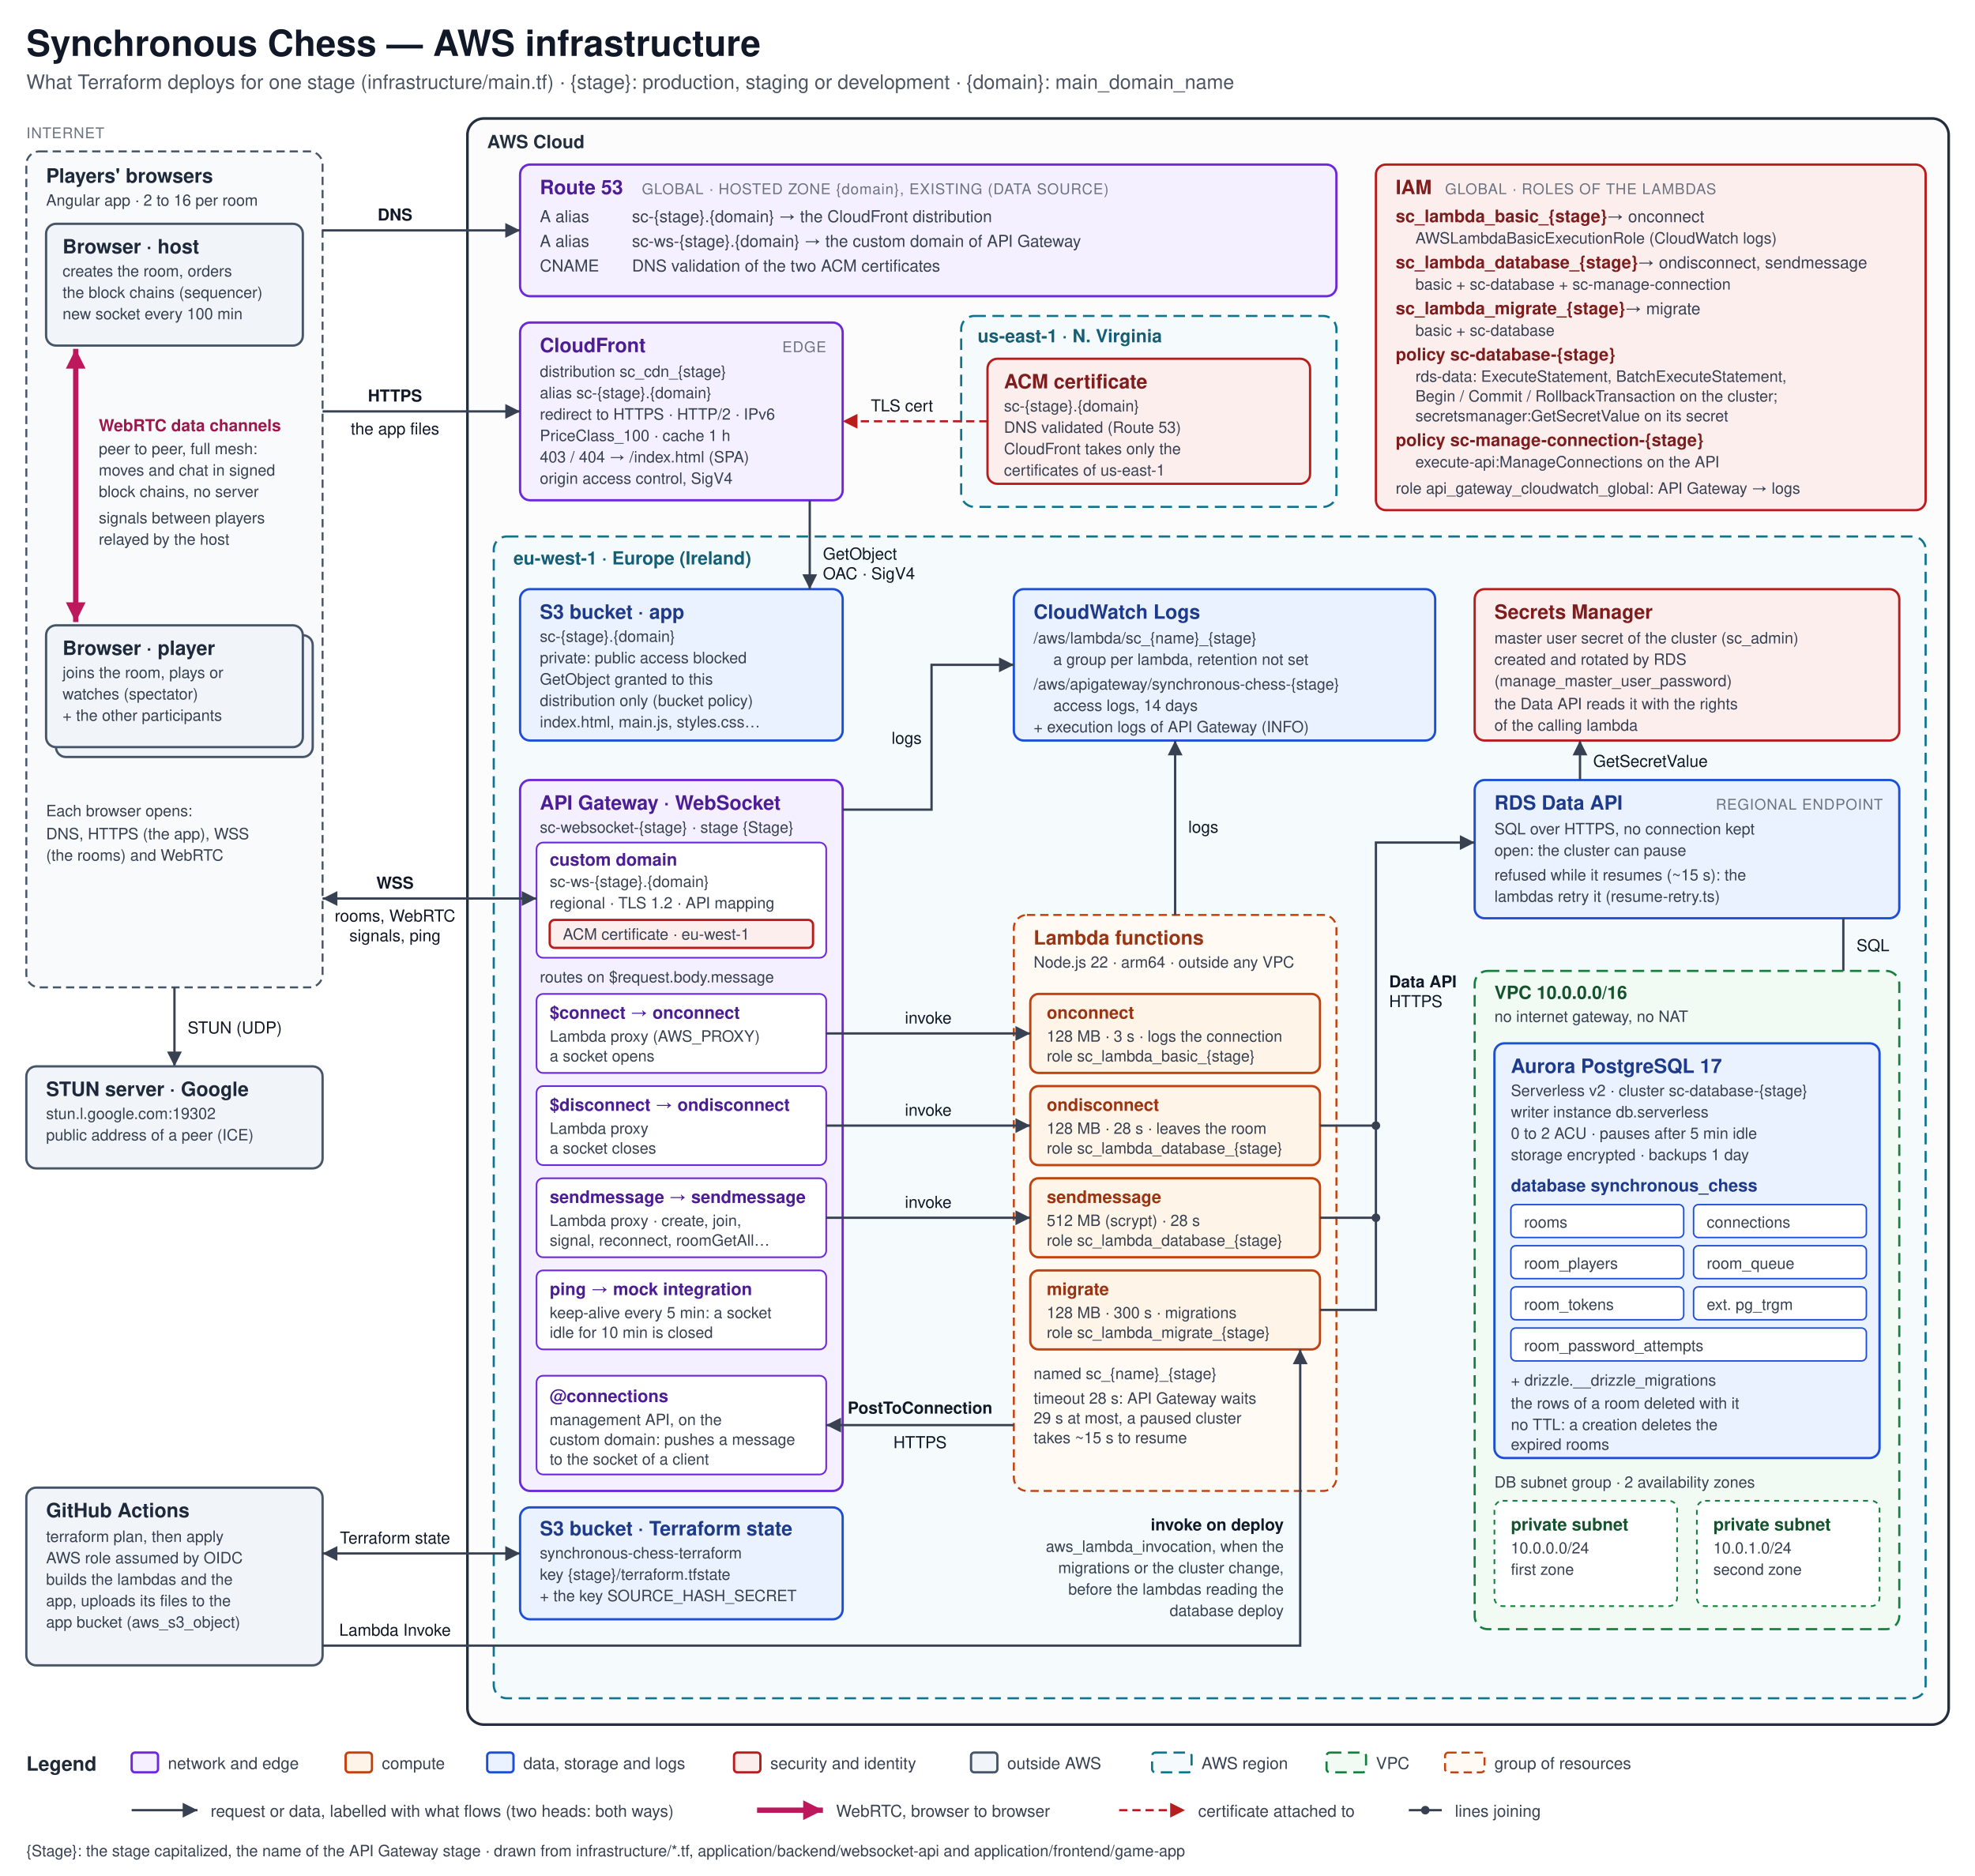
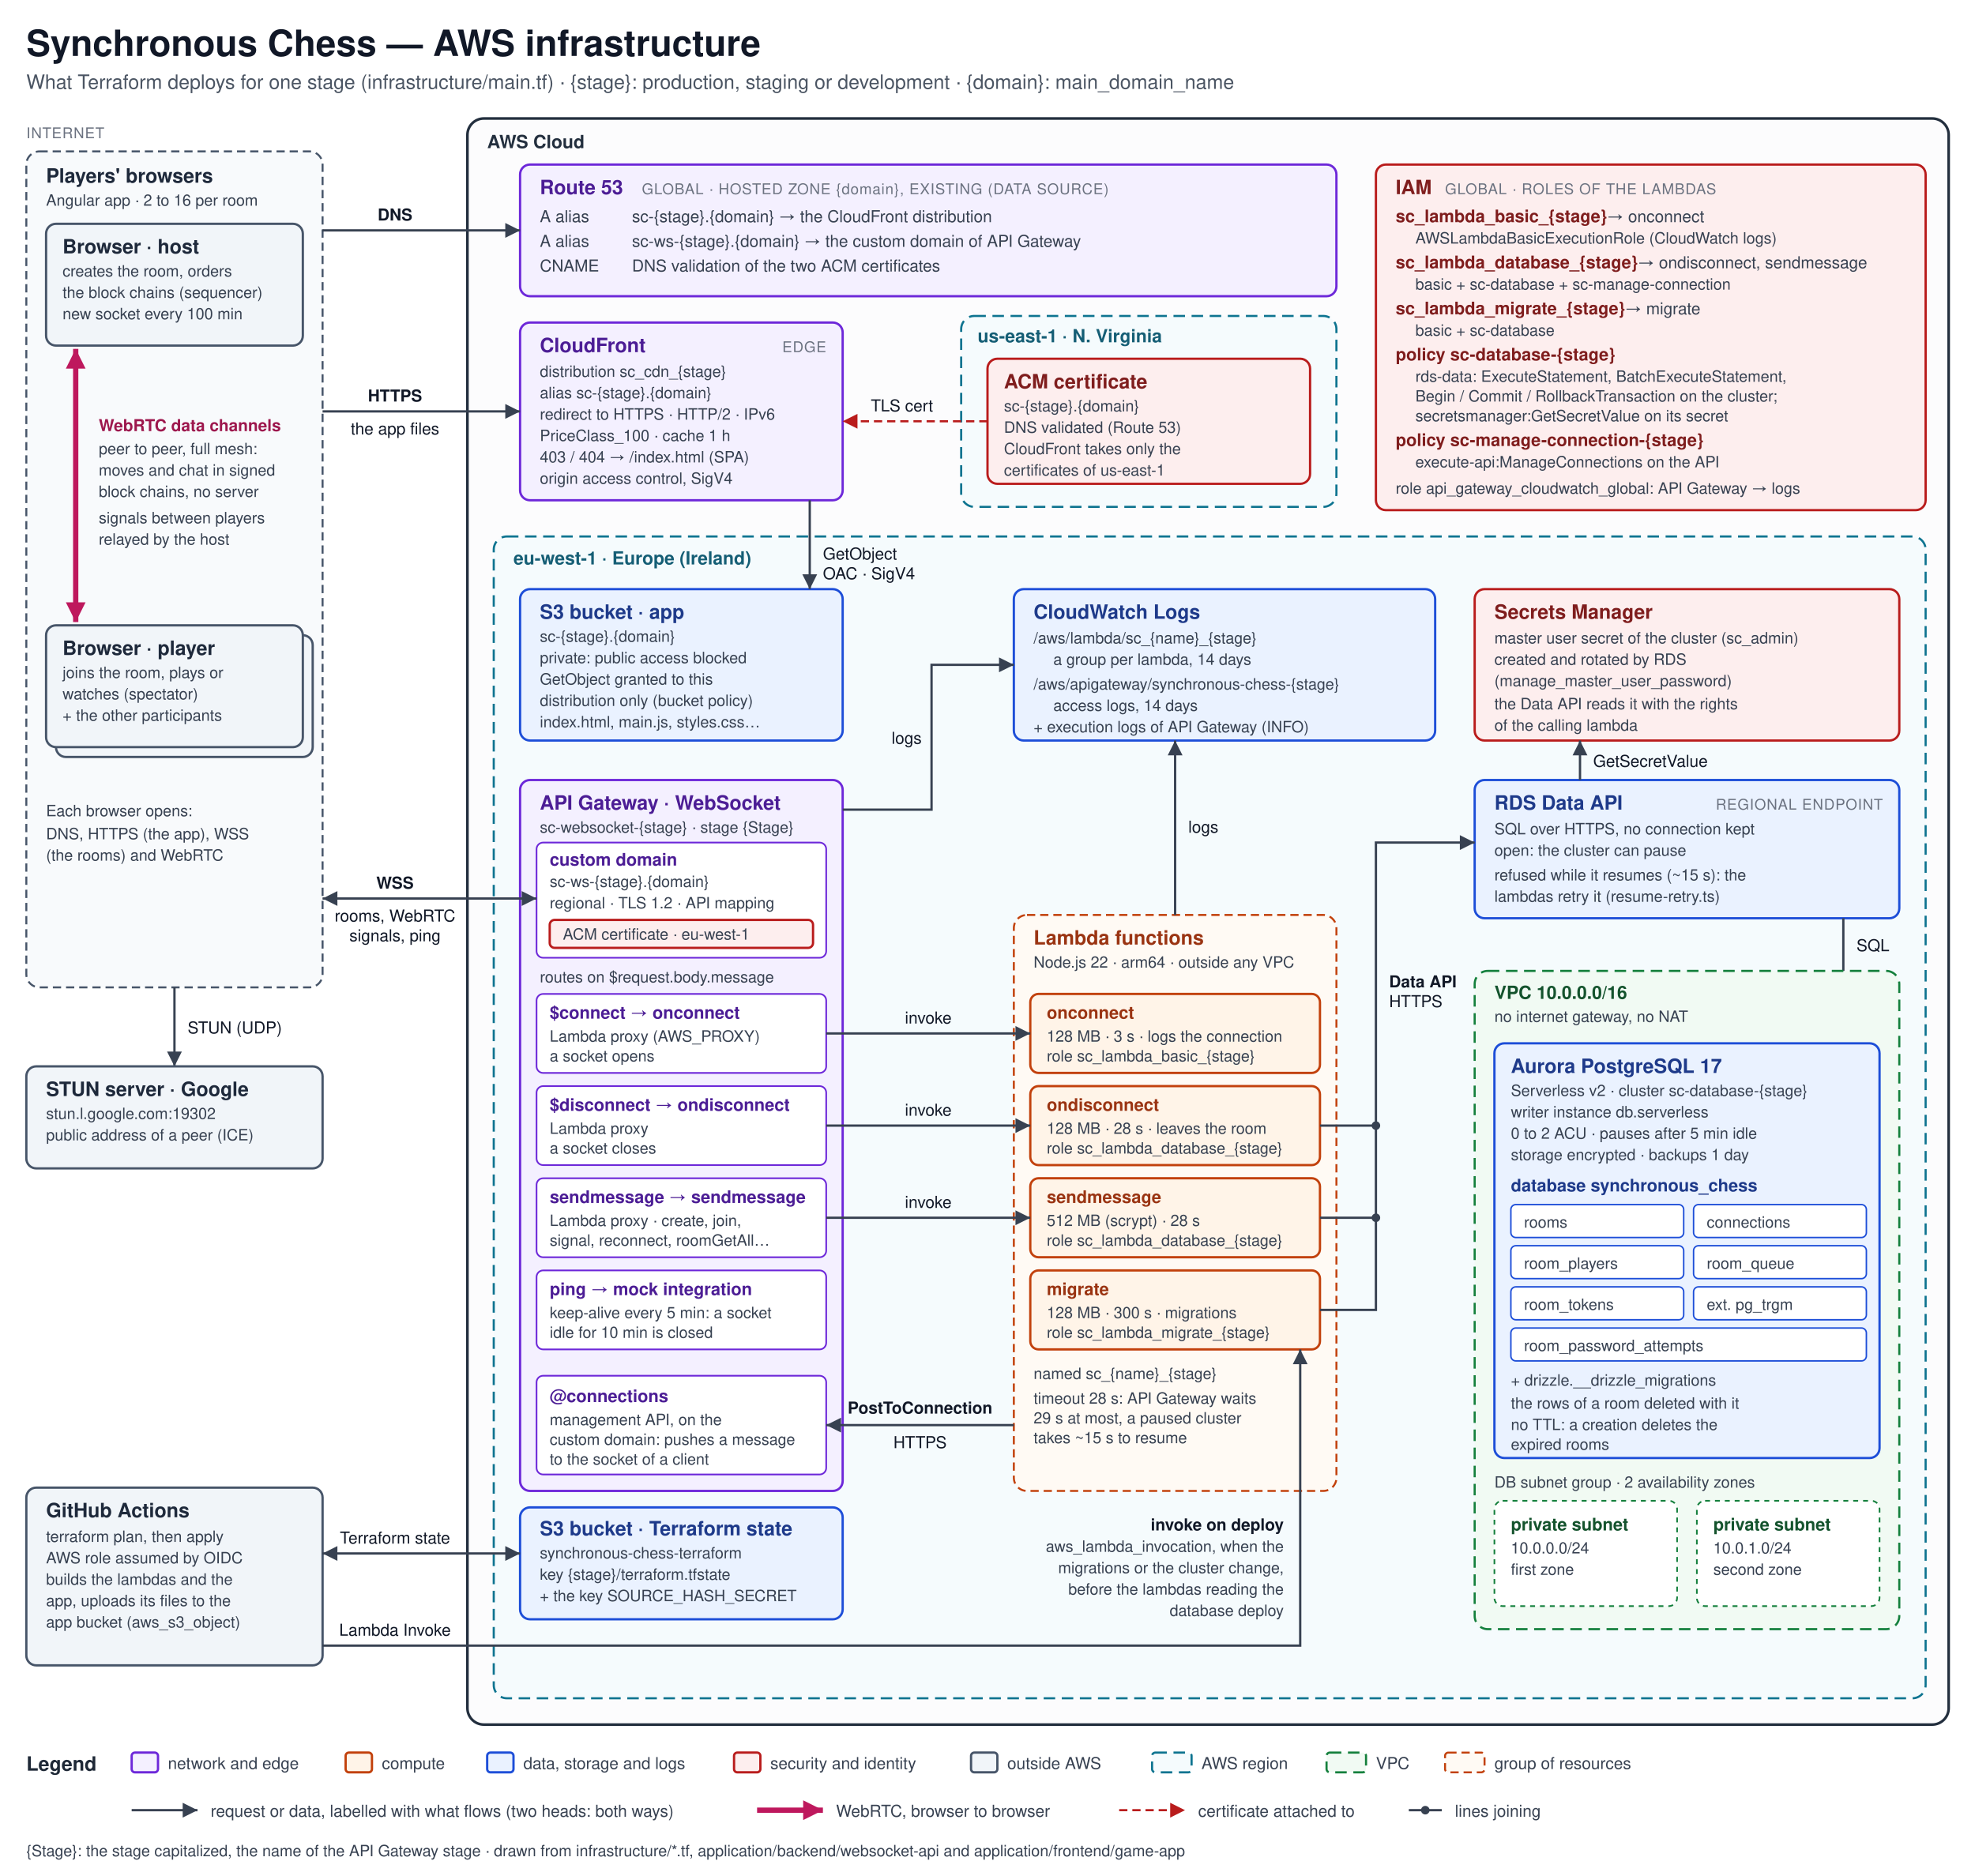
<svg xmlns="http://www.w3.org/2000/svg" version="1.1" width="1200" height="1140" viewBox="0 0 1200 1140" font-family="Helvetica, Arial, sans-serif">
  <defs>
    <style type="text/css">
      text { fill: #1f2937; font-size: 10px; }
      .title { font-size: 22px; font-weight: bold; fill: #111827; }
      .subtitle { font-size: 12px; fill: #4b5563; }
      .h { font-size: 12px; font-weight: bold; }
      .h2 { font-size: 10.5px; font-weight: bold; }
      .d { font-size: 10px; fill: #374151; }
      .s { font-size: 9.5px; fill: #374151; }
      .tag { font-size: 9px; fill: #6b7280; letter-spacing: 0.4px; }
      .lbl { font-size: 10px; fill: #111827; }
      .lbl-b { font-size: 10px; font-weight: bold; fill: #111827; }
      .boundary { font-size: 11px; font-weight: bold; }

      .net { fill: #f4f0ff; stroke: #6d28d9; stroke-width: 1.4; }
      .net-in { fill: #ffffff; stroke: #6d28d9; stroke-width: 1; }
      .net-t { fill: #4c1d95; }
      .cmp { fill: #fff4e8; stroke: #c2410c; stroke-width: 1.4; }
      .cmp-group { fill: #fffaf4; stroke: #c2410c; stroke-width: 1.2; stroke-dasharray: 5 3; }
      .cmp-t { fill: #9a3412; }
      .dat { fill: #eaf2ff; stroke: #1d4ed8; stroke-width: 1.4; }
      .dat-in { fill: #ffffff; stroke: #1d4ed8; stroke-width: 0.9; }
      .dat-t { fill: #1e3a8a; }
      .sec { fill: #fdeeee; stroke: #b91c1c; stroke-width: 1.4; }
      .sec-t { fill: #7f1d1d; }
      .ext { fill: #f1f5f9; stroke: #475569; stroke-width: 1.4; }
      .ext-group { fill: #f8fafc; stroke: #475569; stroke-width: 1.2; stroke-dasharray: 5 3; }
      .ext-t { fill: #1e293b; }

      .aws { fill: #fcfcfd; stroke: #232f3e; stroke-width: 1.6; }
      .aws-t { fill: #232f3e; }
      .region { fill: #f5fbfd; stroke: #0e7490; stroke-width: 1.3; stroke-dasharray: 7 4; }
      .region-t { fill: #155e75; }
      .vpc { fill: #f1faf3; stroke: #15803d; stroke-width: 1.3; stroke-dasharray: 7 4; }
      .vpc-t { fill: #14532d; }
      .subnet { fill: #ffffff; stroke: #15803d; stroke-width: 1; stroke-dasharray: 3 3; }

      .flow { fill: none; stroke: #374151; stroke-width: 1.4; }
      .rtc { fill: none; stroke: #be185d; stroke-width: 3.2; }
      .rtc-t { fill: #9d174d; }
      .cert { fill: none; stroke: #b91c1c; stroke-width: 1.3; stroke-dasharray: 5 3; }
      .dot { fill: #374151; }
    </style>
    <marker id="ah" viewBox="0 0 10 10" refX="10" refY="5" markerWidth="9" markerHeight="9" markerUnits="userSpaceOnUse" orient="auto">
      <path d="M0,0 L10,5 L0,10 z" fill="#374151" />
    </marker>
    <marker id="ah-s" viewBox="0 0 10 10" refX="0" refY="5" markerWidth="9" markerHeight="9" markerUnits="userSpaceOnUse" orient="auto">
      <path d="M10,0 L0,5 L10,10 z" fill="#374151" />
    </marker>
    <marker id="rtc" viewBox="0 0 10 10" refX="10" refY="5" markerWidth="12" markerHeight="12" markerUnits="userSpaceOnUse" orient="auto">
      <path d="M0,0 L10,5 L0,10 z" fill="#be185d" />
    </marker>
    <marker id="rtc-s" viewBox="0 0 10 10" refX="0" refY="5" markerWidth="12" markerHeight="12" markerUnits="userSpaceOnUse" orient="auto">
      <path d="M10,0 L0,5 L10,10 z" fill="#be185d" />
    </marker>
    <marker id="cert" viewBox="0 0 10 10" refX="10" refY="5" markerWidth="9" markerHeight="9" markerUnits="userSpaceOnUse" orient="auto">
      <path d="M0,0 L10,5 L0,10 z" fill="#b91c1c" />
    </marker>
  </defs>
  <rect x="0" y="0" width="1200" height="1140" fill="#ffffff" />
  <text x="16" y="34" class="title">Synchronous Chess — AWS infrastructure</text>
  <text x="16" y="54" class="subtitle">What Terraform deploys for one stage (infrastructure/main.tf) · {stage}: production, staging or development · {domain}: main_domain_name</text>
  <text x="16" y="84" class="tag">INTERNET</text>
  <rect x="16" y="92" width="180" height="508" rx="8" class="ext-group" />
  <text x="28" y="111" class="h ext-t">Players' browsers</text>
  <text x="28" y="125" class="s">Angular app · 2 to 16 per room</text>
  <rect x="28" y="136" width="156" height="74" rx="6" class="ext" />
  <text x="38" y="154" class="h ext-t">Browser · host</text>
  <text x="38" y="168" class="s">creates the room, orders</text>
  <text x="38" y="181" class="s">the block chains (sequencer)</text>
  <text x="38" y="194" class="s">new socket every 100 min</text>
  <line x1="46" y1="212" x2="46" y2="378" class="rtc" marker-start="url(#rtc-s)" marker-end="url(#rtc)" />
  <text x="60" y="262" class="lbl-b rtc-t">WebRTC data channels</text>
  <text x="60" y="276" class="s">peer to peer, full mesh:</text>
  <text x="60" y="289" class="s">moves and chat in signed</text>
  <text x="60" y="302" class="s">block chains, no server</text>
  <text x="60" y="318" class="s">signals between players</text>
  <text x="60" y="331" class="s">relayed by the host</text>
  <rect x="34" y="386" width="156" height="74" rx="6" class="ext" />
  <rect x="28" y="380" width="156" height="74" rx="6" class="ext" />
  <text x="38" y="398" class="h ext-t">Browser · player</text>
  <text x="38" y="412" class="s">joins the room, plays or</text>
  <text x="38" y="425" class="s">watches (spectator)</text>
  <text x="38" y="438" class="s">+ the other participants</text>
  <text x="28" y="496" class="s">Each browser opens:</text>
  <text x="28" y="510" class="s">DNS, HTTPS (the app), WSS</text>
  <text x="28" y="523" class="s">(the rooms) and WebRTC</text>
  <line x1="106" y1="600" x2="106" y2="648" class="flow" marker-end="url(#ah)" />
  <text x="114" y="628" class="lbl">STUN (UDP)</text>
  <rect x="16" y="648" width="180" height="62" rx="6" class="ext" />
  <text x="28" y="666" class="h ext-t">STUN server · Google</text>
  <text x="28" y="680" class="s">stun.l.google.com:19302</text>
  <text x="28" y="693" class="s">public address of a peer (ICE)</text>
  <rect x="16" y="904" width="180" height="108" rx="6" class="ext" />
  <text x="28" y="922" class="h ext-t">GitHub Actions</text>
  <text x="28" y="937" class="s">terraform plan, then apply</text>
  <text x="28" y="950" class="s">AWS role assumed by OIDC</text>
  <text x="28" y="963" class="s">builds the lambdas and the</text>
  <text x="28" y="976" class="s">app, uploads its files to the</text>
  <text x="28" y="989" class="s">app bucket (aws_s3_object)</text>
  <rect x="284" y="72" width="900" height="976" rx="10" class="aws" />
  <text x="296" y="90" class="boundary aws-t">AWS Cloud</text>
  <rect x="316" y="100" width="496" height="80" rx="6" class="net" />
  <text x="328" y="118" class="h net-t">Route 53</text>
  <text x="390" y="118" class="tag">GLOBAL · HOSTED ZONE {domain}, EXISTING (DATA SOURCE)</text>
  <text x="328" y="135" class="d">A alias</text>
  <text x="384" y="135" class="d">sc-{stage}.{domain}  →  the CloudFront distribution</text>
  <text x="328" y="150" class="d">A alias</text>
  <text x="384" y="150" class="d">sc-ws-{stage}.{domain}  →  the custom domain of API Gateway</text>
  <text x="328" y="165" class="d">CNAME</text>
  <text x="384" y="165" class="d">DNS validation of the two ACM certificates</text>
  <rect x="316" y="196" width="196" height="108" rx="6" class="net" />
  <text x="328" y="214" class="h net-t">CloudFront</text>
  <text x="502" y="214" class="tag" text-anchor="end">EDGE</text>
  <text x="328" y="229" class="s">distribution sc_cdn_{stage}</text>
  <text x="328" y="242" class="s">alias sc-{stage}.{domain}</text>
  <text x="328" y="255" class="s">redirect to HTTPS · HTTP/2 · IPv6</text>
  <text x="328" y="268" class="s">PriceClass_100 · cache 1 h</text>
  <text x="328" y="281" class="s">403 / 404 → /index.html (SPA)</text>
  <text x="328" y="294" class="s">origin access control, SigV4</text>
  <rect x="584" y="192" width="228" height="116" rx="8" class="region" />
  <text x="594" y="208" class="boundary region-t">us-east-1 · N. Virginia</text>
  <rect x="600" y="218" width="196" height="76" rx="6" class="sec" />
  <text x="610" y="236" class="h sec-t">ACM certificate</text>
  <text x="610" y="250" class="s">sc-{stage}.{domain}</text>
  <text x="610" y="263" class="s">DNS validated (Route 53)</text>
  <text x="610" y="276" class="s">CloudFront takes only the</text>
  <text x="610" y="289" class="s">certificates of us-east-1</text>
  <line x1="600" y1="256" x2="512" y2="256" class="cert" marker-end="url(#cert)" />
  <text x="548" y="250" class="lbl" text-anchor="middle">TLS cert</text>
  <rect x="836" y="100" width="334" height="210" rx="6" class="sec" />
  <text x="848" y="118" class="h sec-t">IAM</text>
  <text x="878" y="118" class="tag">GLOBAL · ROLES OF THE LAMBDAS</text>
  <text x="848" y="135" class="h2 sec-t">sc_lambda_basic_{stage}<tspan class="d" font-weight="normal"> → onconnect</tspan>
  </text>
  <text x="860" y="148" class="s">AWSLambdaBasicExecutionRole (CloudWatch logs)</text>
  <text x="848" y="163" class="h2 sec-t">sc_lambda_database_{stage}<tspan class="d" font-weight="normal"> → ondisconnect, sendmessage</tspan>
  </text>
  <text x="860" y="176" class="s">basic + sc-database + sc-manage-connection</text>
  <text x="848" y="191" class="h2 sec-t">sc_lambda_migrate_{stage}<tspan class="d" font-weight="normal"> → migrate</tspan>
  </text>
  <text x="860" y="204" class="s">basic + sc-database</text>
  <text x="848" y="219" class="h2 sec-t">policy sc-database-{stage}</text>
  <text x="860" y="232" class="s">rds-data: ExecuteStatement, BatchExecuteStatement,</text>
  <text x="860" y="244" class="s">Begin / Commit / RollbackTransaction on the cluster;</text>
  <text x="860" y="256" class="s">secretsmanager:GetSecretValue on its secret</text>
  <text x="848" y="271" class="h2 sec-t">policy sc-manage-connection-{stage}</text>
  <text x="860" y="284" class="s">execute-api:ManageConnections on the API</text>
  <text x="848" y="300" class="s">role api_gateway_cloudwatch_global: API Gateway → logs</text>
  <rect x="300" y="326" width="870" height="706" rx="8" class="region" />
  <text x="312" y="343" class="boundary region-t">eu-west-1 · Europe (Ireland)</text>
  <rect x="316" y="358" width="196" height="92" rx="6" class="dat" />
  <text x="328" y="376" class="h dat-t">S3 bucket · app</text>
  <text x="328" y="390" class="s">sc-{stage}.{domain}</text>
  <text x="328" y="403" class="s">private: public access blocked</text>
  <text x="328" y="416" class="s">GetObject granted to this</text>
  <text x="328" y="429" class="s">distribution only (bucket policy)</text>
  <text x="328" y="442" class="s">index.html, main.js, styles.css…</text>
  <line x1="492" y1="304" x2="492" y2="358" class="flow" marker-end="url(#ah)" />
  <text x="500" y="340" class="lbl">GetObject</text>
  <text x="500" y="352" class="lbl">OAC · SigV4</text>
  <rect x="616" y="358" width="256" height="92" rx="6" class="dat" />
  <text x="628" y="376" class="h dat-t">CloudWatch Logs</text>
  <text x="628" y="391" class="s">/aws/lambda/sc_{name}_{stage}</text>
-   <text x="640" y="404" class="s">a group per lambda, retention not set</text>
+   <text x="640" y="404" class="s">a group per lambda, 14 days</text>
  <text x="628" y="419" class="s">/aws/apigateway/synchronous-chess-{stage}</text>
  <text x="640" y="432" class="s">access logs, 14 days</text>
  <text x="628" y="445" class="s">+ execution logs of API Gateway (INFO)</text>
  <rect x="896" y="358" width="258" height="92" rx="6" class="sec" />
  <text x="908" y="376" class="h sec-t">Secrets Manager</text>
  <text x="908" y="391" class="s">master user secret of the cluster (sc_admin)</text>
  <text x="908" y="404" class="s">created and rotated by RDS</text>
  <text x="908" y="417" class="s">(manage_master_user_password)</text>
  <text x="908" y="431" class="s">the Data API reads it with the rights</text>
  <text x="908" y="444" class="s">of the calling lambda</text>
  <rect x="316" y="474" width="196" height="432" rx="6" class="net" />
  <text x="328" y="492" class="h net-t">API Gateway · WebSocket</text>
  <text x="328" y="506" class="s">sc-websocket-{stage} · stage {Stage}</text>
  <rect x="326" y="512" width="176" height="70" rx="4" class="net-in" />
  <text x="334" y="526" class="h2 net-t">custom domain</text>
  <text x="334" y="539" class="s">sc-ws-{stage}.{domain}</text>
  <text x="334" y="552" class="s">regional · TLS 1.2 · API mapping</text>
  <rect x="334" y="559" width="160" height="17" rx="3" class="sec" />
  <text x="342" y="571" class="s">ACM certificate · eu-west-1</text>
  <text x="328" y="597" class="s">routes on $request.body.message</text>
  <rect x="326" y="604" width="176" height="48" rx="4" class="net-in" />
  <text x="334" y="619" class="h2 net-t">$connect → onconnect</text>
  <text x="334" y="633" class="s">Lambda proxy (AWS_PROXY)</text>
  <text x="334" y="645" class="s">a socket opens</text>
  <rect x="326" y="660" width="176" height="48" rx="4" class="net-in" />
  <text x="334" y="675" class="h2 net-t">$disconnect → ondisconnect</text>
  <text x="334" y="689" class="s">Lambda proxy</text>
  <text x="334" y="701" class="s">a socket closes</text>
  <rect x="326" y="716" width="176" height="48" rx="4" class="net-in" />
  <text x="334" y="731" class="h2 net-t">sendmessage → sendmessage</text>
  <text x="334" y="745" class="s">Lambda proxy · create, join,</text>
  <text x="334" y="757" class="s">signal, reconnect, roomGetAll…</text>
  <rect x="326" y="772" width="176" height="48" rx="4" class="net-in" />
  <text x="334" y="787" class="h2 net-t">ping → mock integration</text>
  <text x="334" y="801" class="s">keep-alive every 5 min: a socket</text>
  <text x="334" y="813" class="s">idle for 10 min is closed</text>
  <rect x="326" y="836" width="176" height="60" rx="4" class="net-in" />
  <text x="334" y="852" class="h2 net-t">@connections</text>
  <text x="334" y="866" class="s">management API, on the</text>
  <text x="334" y="878" class="s">custom domain: pushes a message</text>
  <text x="334" y="890" class="s">to the socket of a client</text>
  <line x1="196" y1="140" x2="316" y2="140" class="flow" marker-end="url(#ah)" />
  <text x="240" y="134" class="lbl-b" text-anchor="middle">DNS</text>
  <line x1="196" y1="250" x2="316" y2="250" class="flow" marker-end="url(#ah)" />
  <text x="240" y="244" class="lbl-b" text-anchor="middle">HTTPS</text>
  <text x="240" y="264" class="lbl" text-anchor="middle">the app files</text>
  <line x1="196" y1="546" x2="326" y2="546" class="flow" marker-start="url(#ah-s)" marker-end="url(#ah)" />
  <text x="240" y="540" class="lbl-b" text-anchor="middle">WSS</text>
  <text x="240" y="560" class="lbl" text-anchor="middle">rooms, WebRTC</text>
  <text x="240" y="572" class="lbl" text-anchor="middle">signals, ping</text>
  <polyline points="512,492 566,492 566,404 616,404" class="flow" marker-end="url(#ah)" />
  <text x="560" y="452" class="lbl" text-anchor="end">logs</text>
  <rect x="616" y="556" width="196" height="350" rx="8" class="cmp-group" />
  <text x="628" y="574" class="h cmp-t">Lambda functions</text>
  <text x="628" y="588" class="s">Node.js 22 · arm64 · outside any VPC</text>
  <rect x="626" y="604" width="176" height="48" rx="5" class="cmp" />
  <text x="636" y="619" class="h2 cmp-t">onconnect</text>
  <text x="636" y="633" class="s">128 MB · 3 s · logs the connection</text>
  <text x="636" y="645" class="s">role sc_lambda_basic_{stage}</text>
  <rect x="626" y="660" width="176" height="48" rx="5" class="cmp" />
  <text x="636" y="675" class="h2 cmp-t">ondisconnect</text>
  <text x="636" y="689" class="s">128 MB · 28 s · leaves the room</text>
  <text x="636" y="701" class="s">role sc_lambda_database_{stage}</text>
  <rect x="626" y="716" width="176" height="48" rx="5" class="cmp" />
  <text x="636" y="731" class="h2 cmp-t">sendmessage</text>
  <text x="636" y="745" class="s">512 MB (scrypt) · 28 s</text>
  <text x="636" y="757" class="s">role sc_lambda_database_{stage}</text>
  <rect x="626" y="772" width="176" height="48" rx="5" class="cmp" />
  <text x="636" y="787" class="h2 cmp-t">migrate</text>
  <text x="636" y="801" class="s">128 MB · 300 s · migrations</text>
  <text x="636" y="813" class="s">role sc_lambda_migrate_{stage}</text>
  <text x="628" y="838" class="s">named sc_{name}_{stage}</text>
  <text x="628" y="853" class="s">timeout 28 s: API Gateway waits</text>
  <text x="628" y="865" class="s">29 s at most, a paused cluster</text>
  <text x="628" y="877" class="s">takes ~15 s to resume</text>
  <line x1="502" y1="628" x2="626" y2="628" class="flow" marker-end="url(#ah)" />
  <text x="564" y="622" class="lbl" text-anchor="middle">invoke</text>
  <line x1="502" y1="684" x2="626" y2="684" class="flow" marker-end="url(#ah)" />
  <text x="564" y="678" class="lbl" text-anchor="middle">invoke</text>
  <line x1="502" y1="740" x2="626" y2="740" class="flow" marker-end="url(#ah)" />
  <text x="564" y="734" class="lbl" text-anchor="middle">invoke</text>
  <line x1="616" y1="866" x2="502" y2="866" class="flow" marker-end="url(#ah)" />
  <text x="559" y="859" class="lbl-b" text-anchor="middle">PostToConnection</text>
  <text x="559" y="880" class="lbl" text-anchor="middle">HTTPS</text>
  <line x1="714" y1="556" x2="714" y2="450" class="flow" marker-end="url(#ah)" />
  <text x="722" y="506" class="lbl">logs</text>
  <rect x="896" y="474" width="258" height="84" rx="6" class="dat" />
  <text x="908" y="492" class="h dat-t">RDS Data API</text>
  <text x="1144" y="492" class="tag" text-anchor="end">REGIONAL ENDPOINT</text>
  <text x="908" y="507" class="s">SQL over HTTPS, no connection kept</text>
  <text x="908" y="520" class="s">open: the cluster can pause</text>
  <text x="908" y="535" class="s">refused while it resumes (~15 s): the</text>
  <text x="908" y="548" class="s">lambdas retry it (resume-retry.ts)</text>
  <polyline points="802,684 836,684" class="flow" />
  <polyline points="802,740 836,740" class="flow" />
  <polyline points="802,796 836,796 836,512 896,512" class="flow" marker-end="url(#ah)" />
  <circle cx="836" cy="684" r="2.6" class="dot" />
  <circle cx="836" cy="740" r="2.6" class="dot" />
  <text x="844" y="600" class="lbl-b">Data API</text>
  <text x="844" y="612" class="lbl">HTTPS</text>
  <line x1="960" y1="474" x2="960" y2="450" class="flow" marker-end="url(#ah)" />
  <text x="968" y="466" class="lbl">GetSecretValue</text>
  <line x1="1120" y1="558" x2="1120" y2="634" class="flow" marker-end="url(#ah)" />
  <text x="1128" y="578" class="lbl">SQL</text>
  <rect x="896" y="590" width="258" height="400" rx="8" class="vpc" />
  <text x="908" y="607" class="boundary vpc-t">VPC 10.0.0.0/16</text>
  <text x="908" y="621" class="s">no internet gateway, no NAT</text>
  <rect x="908" y="634" width="234" height="252" rx="6" class="dat" />
  <text x="918" y="652" class="h dat-t">Aurora PostgreSQL 17</text>
  <text x="918" y="666" class="s">Serverless v2 · cluster sc-database-{stage}</text>
  <text x="918" y="679" class="s">writer instance db.serverless</text>
  <text x="918" y="692" class="s">0 to 2 ACU · pauses after 5 min idle</text>
  <text x="918" y="705" class="s">storage encrypted · backups 1 day</text>
  <text x="918" y="724" class="h2 dat-t">database synchronous_chess</text>
  <rect x="918" y="732" width="105" height="20" rx="3" class="dat-in" />
  <text x="926" y="746" class="s">rooms</text>
  <rect x="1029" y="732" width="105" height="20" rx="3" class="dat-in" />
  <text x="1037" y="746" class="s">connections</text>
  <rect x="918" y="757" width="105" height="20" rx="3" class="dat-in" />
  <text x="926" y="771" class="s">room_players</text>
  <rect x="1029" y="757" width="105" height="20" rx="3" class="dat-in" />
  <text x="1037" y="771" class="s">room_queue</text>
  <rect x="918" y="782" width="105" height="20" rx="3" class="dat-in" />
  <text x="926" y="796" class="s">room_tokens</text>
  <rect x="1029" y="782" width="105" height="20" rx="3" class="dat-in" />
  <text x="1037" y="796" class="s">ext. pg_trgm</text>
  <rect x="918" y="807" width="216" height="20" rx="3" class="dat-in" />
  <text x="926" y="821" class="s">room_password_attempts</text>
  <text x="918" y="842" class="s">+ drizzle.__drizzle_migrations</text>
  <text x="918" y="856" class="s">the rows of a room deleted with it</text>
  <text x="918" y="869" class="s">no TTL: a creation deletes the</text>
  <text x="918" y="881" class="s">expired rooms</text>
  <text x="908" y="904" class="s">DB subnet group · 2 availability zones</text>
  <rect x="908" y="912" width="111" height="64" rx="5" class="subnet" />
  <text x="918" y="930" class="h2 vpc-t">private subnet</text>
  <text x="918" y="944" class="s">10.0.0.0/24</text>
  <text x="918" y="957" class="s">first zone</text>
  <rect x="1031" y="912" width="111" height="64" rx="5" class="subnet" />
  <text x="1041" y="930" class="h2 vpc-t">private subnet</text>
  <text x="1041" y="944" class="s">10.0.1.0/24</text>
  <text x="1041" y="957" class="s">second zone</text>
  <rect x="316" y="916" width="196" height="68" rx="6" class="dat" />
  <text x="328" y="933" class="h dat-t">S3 bucket · Terraform state</text>
  <text x="328" y="947" class="s">synchronous-chess-terraform</text>
  <text x="328" y="960" class="s">key {stage}/terraform.tfstate</text>
  <text x="328" y="973" class="s">+ the key SOURCE_HASH_SECRET</text>
  <line x1="196" y1="944" x2="316" y2="944" class="flow" marker-start="url(#ah-s)" marker-end="url(#ah)" />
  <text x="240" y="938" class="lbl" text-anchor="middle">Terraform state</text>
  <polyline points="196,1000 790,1000 790,820" class="flow" marker-end="url(#ah)" />
  <text x="240" y="994" class="lbl" text-anchor="middle">Lambda Invoke</text>
  <text x="780" y="930" class="lbl-b" text-anchor="end">invoke on deploy</text>
  <text x="780" y="943" class="s" text-anchor="end">aws_lambda_invocation, when the</text>
  <text x="780" y="956" class="s" text-anchor="end">migrations or the cluster change,</text>
  <text x="780" y="969" class="s" text-anchor="end">before the lambdas reading the</text>
  <text x="780" y="982" class="s" text-anchor="end">database deploy</text>
  <text x="16" y="1076" class="h">Legend</text>
  <rect x="80" y="1065" width="16" height="12" rx="2" class="net" />
  <text x="102" y="1075" class="d">network and edge</text>
  <rect x="210" y="1065" width="16" height="12" rx="2" class="cmp" />
  <text x="232" y="1075" class="d">compute</text>
  <rect x="296" y="1065" width="16" height="12" rx="2" class="dat" />
  <text x="318" y="1075" class="d">data, storage and logs</text>
  <rect x="446" y="1065" width="16" height="12" rx="2" class="sec" />
  <text x="468" y="1075" class="d">security and identity</text>
  <rect x="590" y="1065" width="16" height="12" rx="2" class="ext" />
  <text x="612" y="1075" class="d">outside AWS</text>
  <rect x="700" y="1065" width="24" height="12" rx="2" class="region" />
  <text x="730" y="1075" class="d">AWS region</text>
  <rect x="806" y="1065" width="24" height="12" rx="2" class="vpc" />
  <text x="836" y="1075" class="d">VPC</text>
  <rect x="878" y="1065" width="24" height="12" rx="2" class="cmp-group" />
  <text x="908" y="1075" class="d">group of resources</text>
  <line x1="80" y1="1100" x2="120" y2="1100" class="flow" marker-end="url(#ah)" />
  <text x="128" y="1104" class="d">request or data, labelled with what flows (two heads: both ways)</text>
  <line x1="460" y1="1100" x2="500" y2="1100" class="rtc" marker-end="url(#rtc)" />
  <text x="508" y="1104" class="d">WebRTC, browser to browser</text>
  <line x1="680" y1="1100" x2="720" y2="1100" class="cert" marker-end="url(#cert)" />
  <text x="728" y="1104" class="d">certificate attached to</text>
  <circle cx="866" cy="1100" r="2.6" class="dot" />
  <line x1="856" y1="1100" x2="876" y2="1100" class="flow" />
  <text x="884" y="1104" class="d">lines joining</text>
  <text x="16" y="1128" class="s">{Stage}: the stage capitalized, the name of the API Gateway stage · drawn from infrastructure/*.tf, application/backend/websocket-api and application/frontend/game-app</text>
</svg>
